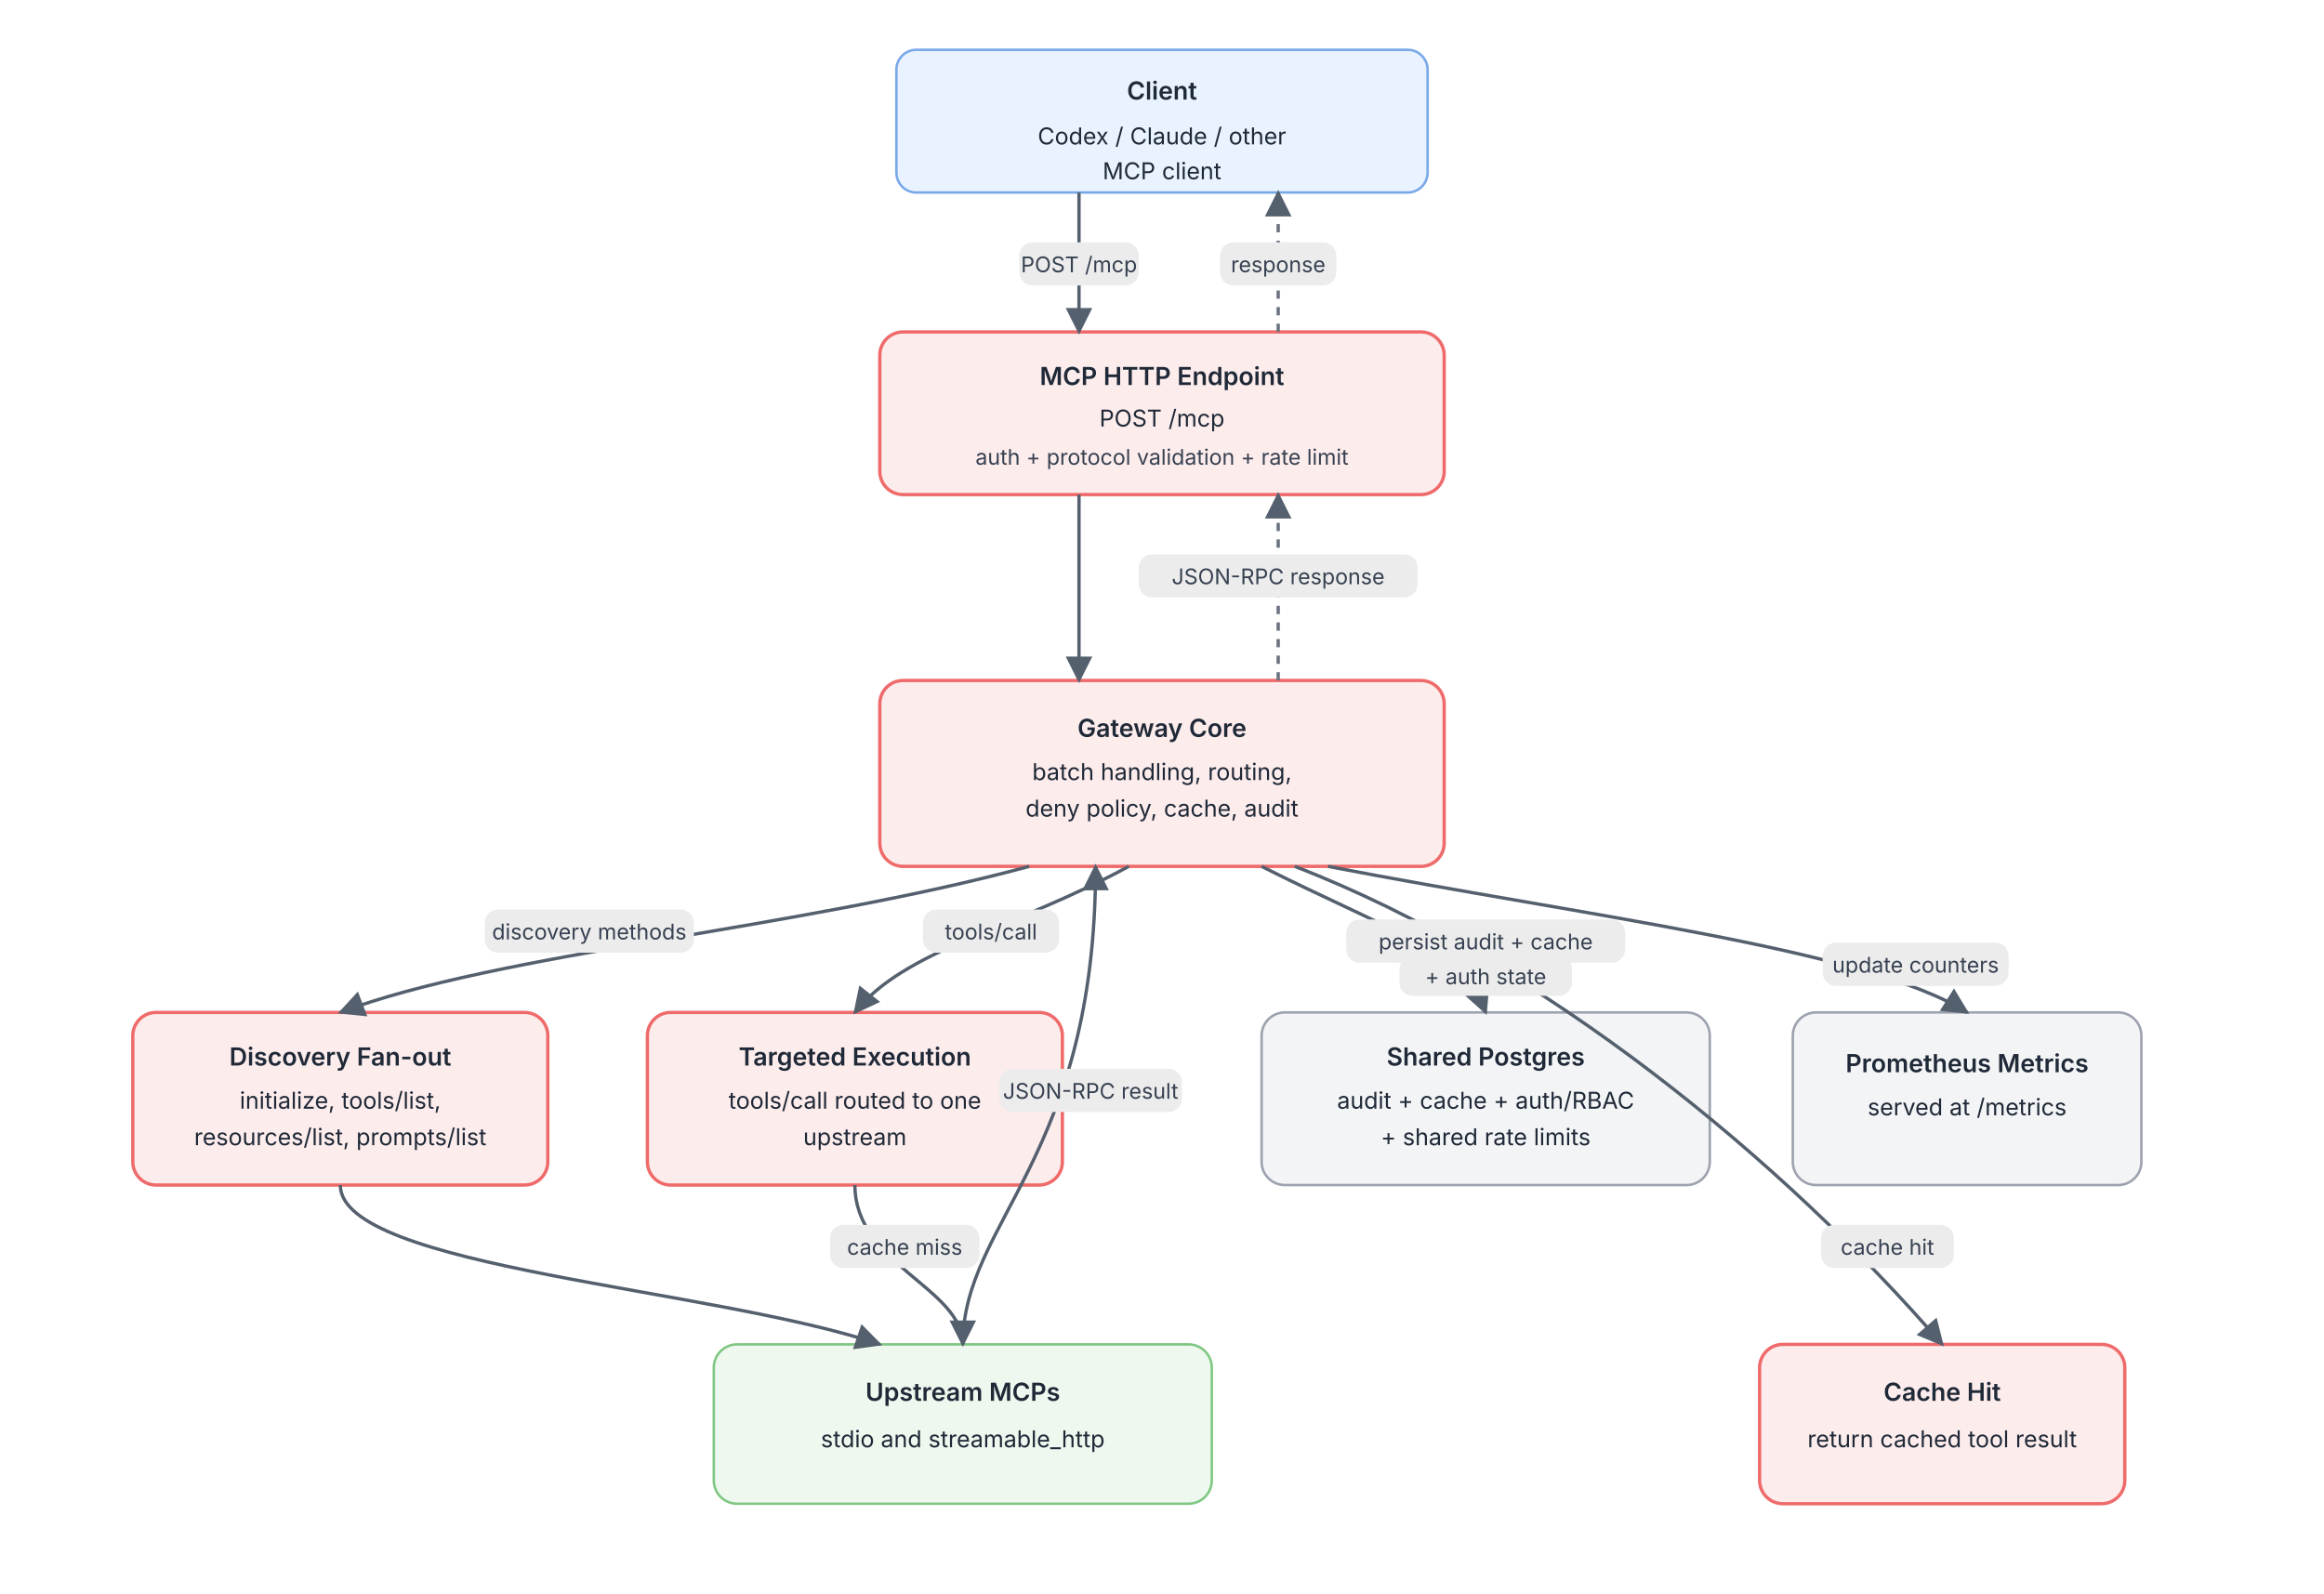
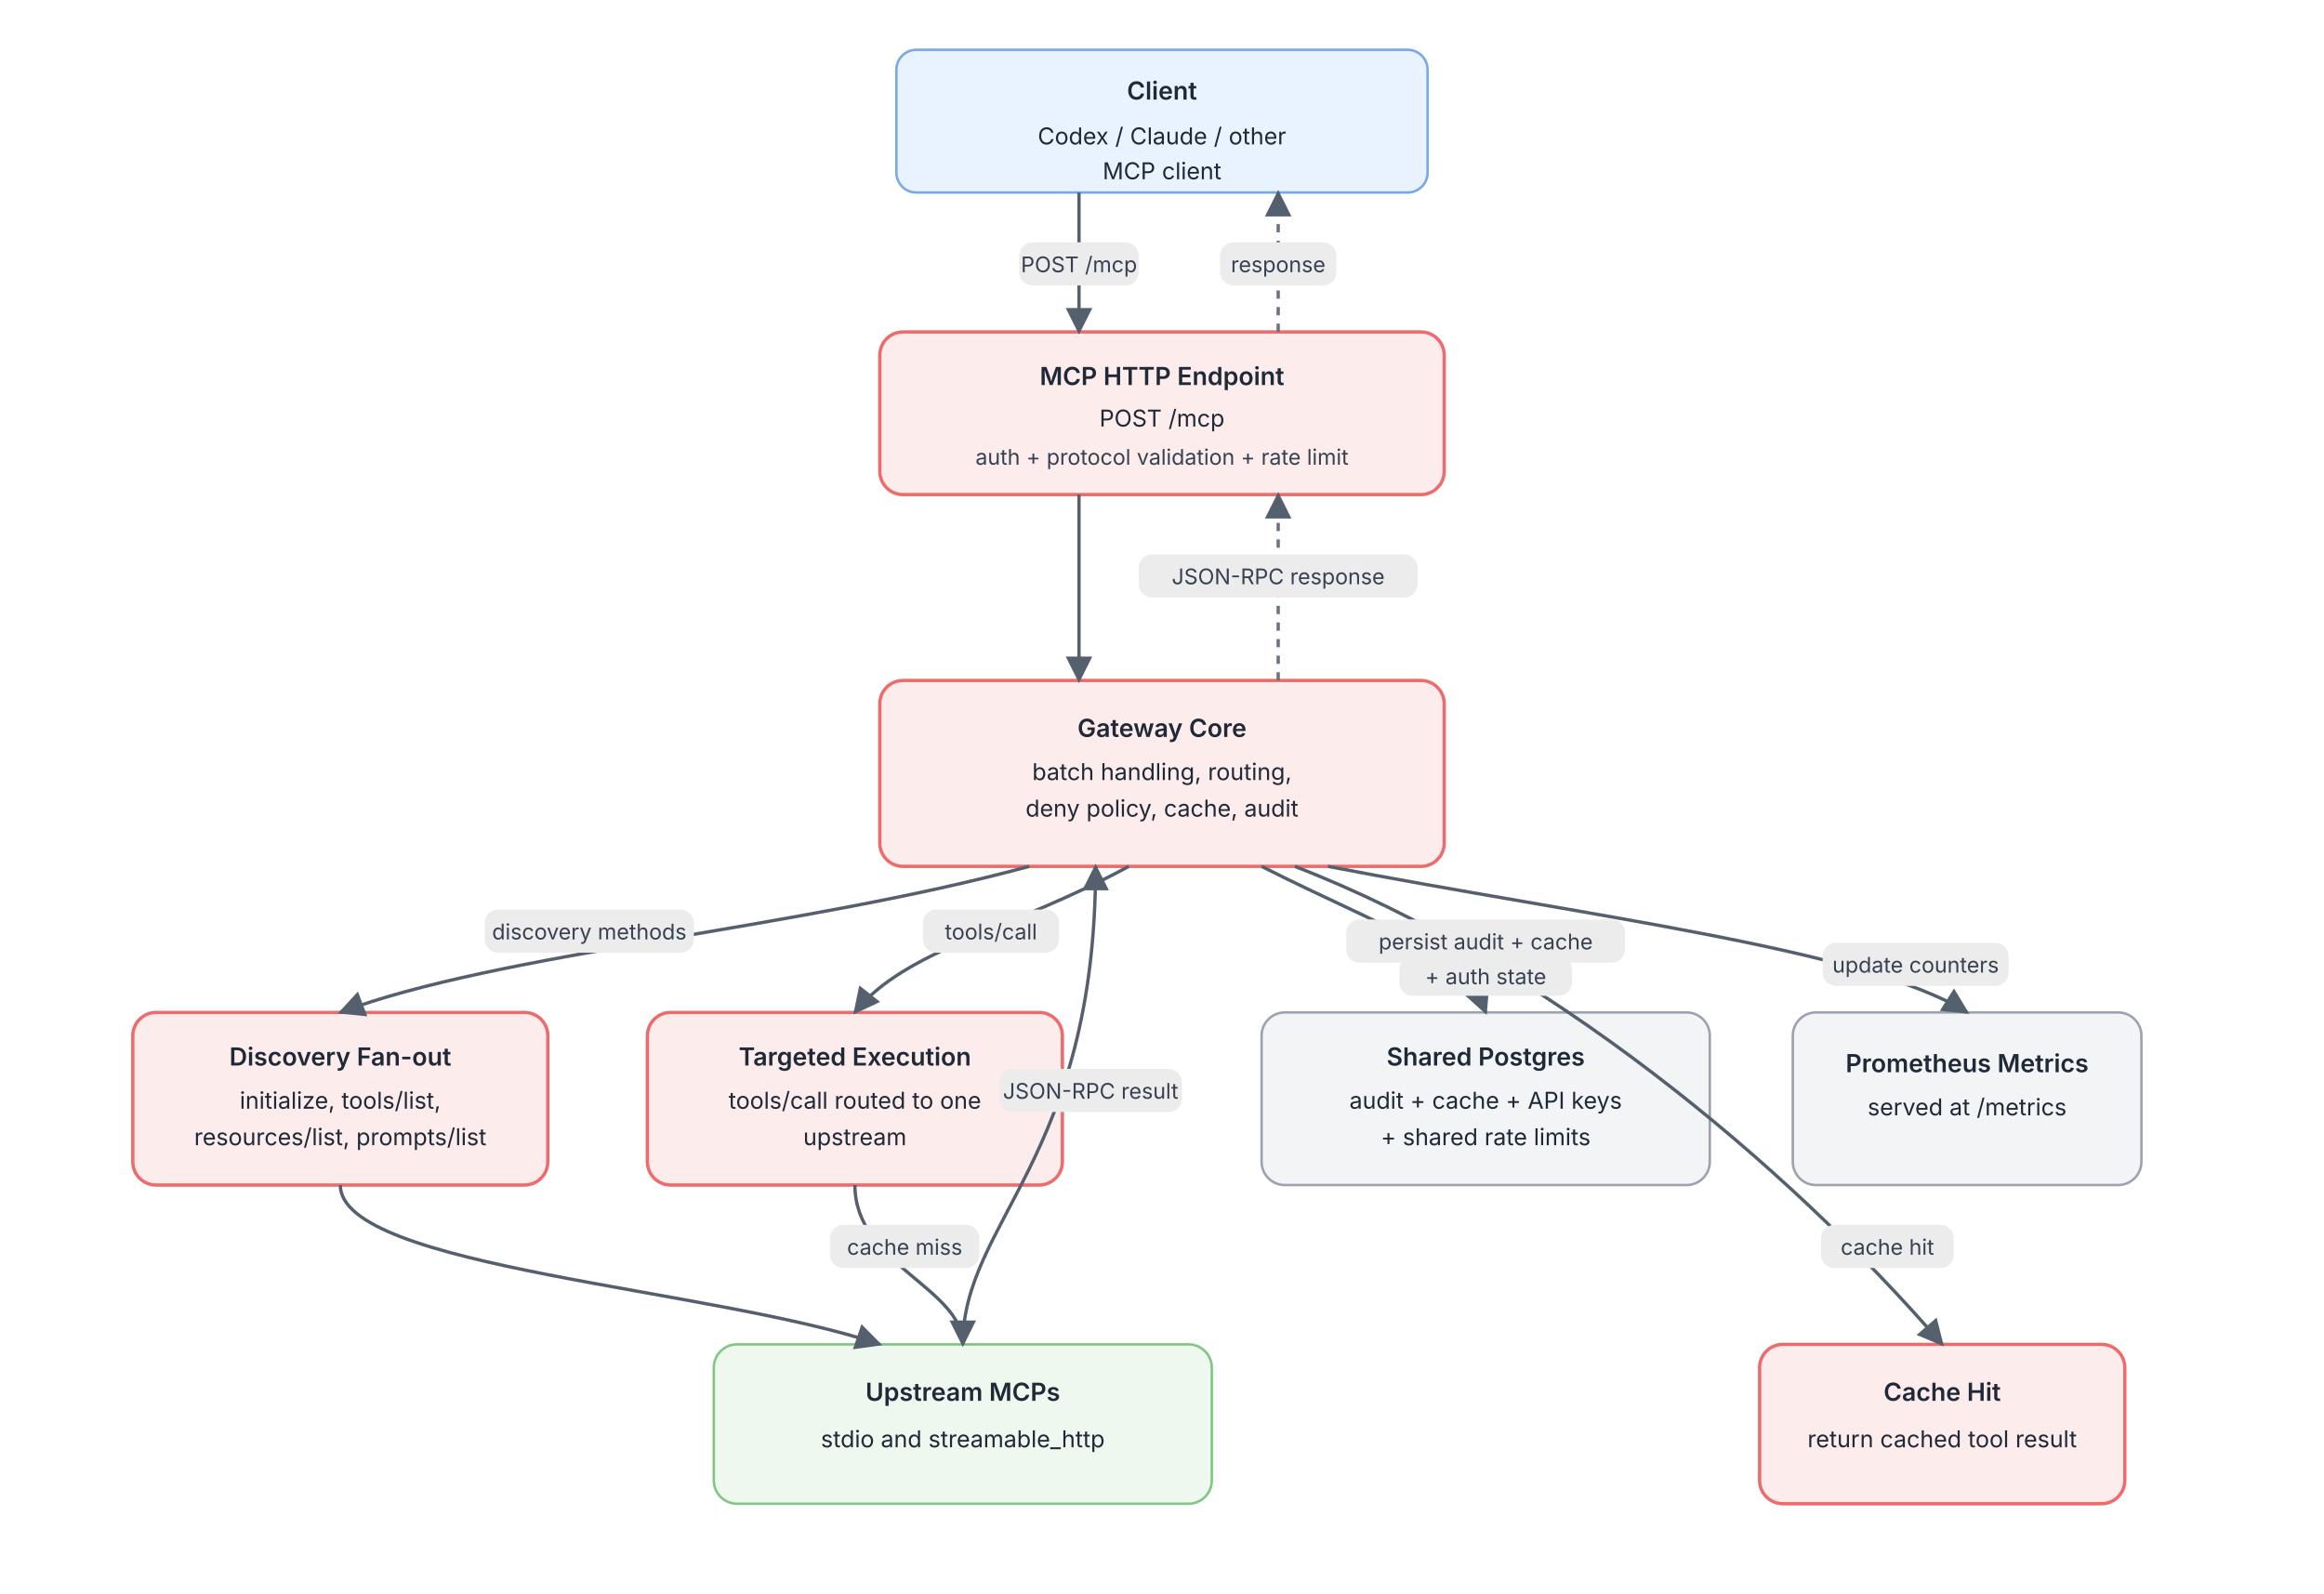
<svg xmlns="http://www.w3.org/2000/svg" width="100%" viewBox="0 0 1400 960" role="img" aria-labelledby="title desc">
  <defs>
    <marker id="arrow" viewBox="0 0 10 10" refX="9" refY="5" markerWidth="8" markerHeight="8" orient="auto-start-reverse">
      <path d="M 0 0 L 10 5 L 0 10 z" fill="#55606e" />
    </marker>
    <style>
      .label { font: 600 15px ui-sans-serif, -apple-system, BlinkMacSystemFont, "Segoe UI", sans-serif; fill: #1f2937; }
      .text { font: 400 14px ui-sans-serif, -apple-system, BlinkMacSystemFont, "Segoe UI", sans-serif; fill: #1f2937; }
      .small { font: 400 13px ui-sans-serif, -apple-system, BlinkMacSystemFont, "Segoe UI", sans-serif; fill: #374151; }
      .client { fill: #e8f3ff; stroke: #7aa9e8; stroke-width: 1.5; rx: 12; }
      .gateway { fill: #fdecec; stroke: #ef6b6b; stroke-width: 2; rx: 14; }
      .store { fill: #f3f4f6; stroke: #9ca3af; stroke-width: 1.5; rx: 14; }
      .upstream { fill: #eef8ee; stroke: #81c784; stroke-width: 1.5; rx: 14; }
      .line { stroke: #55606e; stroke-width: 2; fill: none; marker-end: url(#arrow); }
      .dashed { stroke: #6b7280; stroke-width: 2; fill: none; stroke-dasharray: 5 5; marker-end: url(#arrow); }
      .pill { fill: #ececec; rx: 8; }
    </style>
  </defs>
  <rect class="client" x="540" y="30" width="320" height="86" />
  <text class="label" x="700" y="60" text-anchor="middle">Client</text>
  <text class="text" x="700" y="87" text-anchor="middle">Codex / Claude / other</text>
  <text class="text" x="700" y="108" text-anchor="middle">MCP client</text>
  <rect class="gateway" x="530" y="200" width="340" height="98" />
  <text class="label" x="700" y="232" text-anchor="middle">MCP HTTP Endpoint</text>
  <text class="text" x="700" y="257" text-anchor="middle">POST /mcp</text>
  <text class="small" x="700" y="280" text-anchor="middle">auth + protocol validation + rate limit</text>
  <rect class="gateway" x="530" y="410" width="340" height="112" />
  <text class="label" x="700" y="444" text-anchor="middle">Gateway Core</text>
  <text class="text" x="700" y="470" text-anchor="middle">batch handling, routing,</text>
  <text class="text" x="700" y="492" text-anchor="middle">deny policy, cache, audit</text>
  <rect class="gateway" x="80" y="610" width="250" height="104" />
  <text class="label" x="205" y="642" text-anchor="middle">Discovery Fan-out</text>
  <text class="text" x="205" y="668" text-anchor="middle">initialize, tools/list,</text>
  <text class="text" x="205" y="690" text-anchor="middle">resources/list, prompts/list</text>
  <rect class="gateway" x="390" y="610" width="250" height="104" />
  <text class="label" x="515" y="642" text-anchor="middle">Targeted Execution</text>
  <text class="text" x="515" y="668" text-anchor="middle">tools/call routed to one</text>
  <text class="text" x="515" y="690" text-anchor="middle">upstream</text>
  <rect class="store" x="760" y="610" width="270" height="104" />
  <text class="label" x="895" y="642" text-anchor="middle">Shared Postgres</text>
-   <text class="text" x="895" y="668" text-anchor="middle">audit + cache + auth/RBAC</text>
+   <text class="text" x="895" y="668" text-anchor="middle">audit + cache + API keys</text>
  <text class="text" x="895" y="690" text-anchor="middle">+ shared rate limits</text>
  <rect class="store" x="1080" y="610" width="210" height="104" />
  <text class="label" x="1185" y="646" text-anchor="middle">Prometheus Metrics</text>
  <text class="text" x="1185" y="672" text-anchor="middle">served at /metrics</text>
  <rect class="upstream" x="430" y="810" width="300" height="96" />
  <text class="label" x="580" y="844" text-anchor="middle">Upstream MCPs</text>
  <text class="text" x="580" y="872" text-anchor="middle">stdio and streamable_http</text>
  <rect class="gateway" x="1060" y="810" width="220" height="96" />
  <text class="label" x="1170" y="844" text-anchor="middle">Cache Hit</text>
  <text class="text" x="1170" y="872" text-anchor="middle">return cached tool result</text>
  <path class="line" d="M650 116 C650 150, 650 166, 650 200" />
  <path class="dashed" d="M770 200 C770 160, 770 148, 770 116" />
  <path class="line" d="M650 298 C650 344, 650 362, 650 410" />
  <path class="dashed" d="M770 410 C770 374, 770 340, 770 298" />
  <path class="line" d="M620 522 C480 560, 300 574, 205 610" />
  <path class="line" d="M680 522 C610 560, 545 572, 515 610" />
  <path class="line" d="M760 522 C835 560, 880 572, 895 610" />
  <path class="line" d="M800 522 C955 552, 1125 572, 1185 610" />
  <path class="line" d="M780 522 C930 580, 1075 700, 1170 810" />
  <path class="line" d="M205 714 C205 764, 430 776, 530 810" />
  <path class="line" d="M515 714 C515 762, 580 776, 580 810" />
  <path class="line" d="M580 810 C580 736, 660 698, 660 522" />
  <rect class="pill" x="614" y="146" width="72" height="26" />
  <text class="small" x="650" y="164" text-anchor="middle">POST /mcp</text>
  <rect class="pill" x="735" y="146" width="70" height="26" />
  <text class="small" x="770" y="164" text-anchor="middle">response</text>
  <rect class="pill" x="686" y="334" width="168" height="26" />
  <text class="small" x="770" y="352" text-anchor="middle">JSON-RPC response</text>
  <rect class="pill" x="292" y="548" width="126" height="26" />
  <text class="small" x="355" y="566" text-anchor="middle">discovery methods</text>
  <rect class="pill" x="556" y="548" width="82" height="26" />
  <text class="small" x="597" y="566" text-anchor="middle">tools/call</text>
  <rect class="pill" x="811" y="554" width="168" height="26" />
  <text class="small" x="895" y="572" text-anchor="middle">persist audit + cache</text>
  <rect class="pill" x="843" y="576" width="104" height="24" />
  <text class="small" x="895" y="593" text-anchor="middle">+ auth state</text>
  <rect class="pill" x="1098" y="568" width="112" height="26" />
  <text class="small" x="1154" y="586" text-anchor="middle">update counters</text>
  <rect class="pill" x="500" y="738" width="90" height="26" />
  <text class="small" x="545" y="756" text-anchor="middle">cache miss</text>
  <rect class="pill" x="1097" y="738" width="80" height="26" />
  <text class="small" x="1137" y="756" text-anchor="middle">cache hit</text>
  <rect class="pill" x="602" y="644" width="110" height="26" />
  <text class="small" x="657" y="662" text-anchor="middle">JSON-RPC result</text>
</svg>
